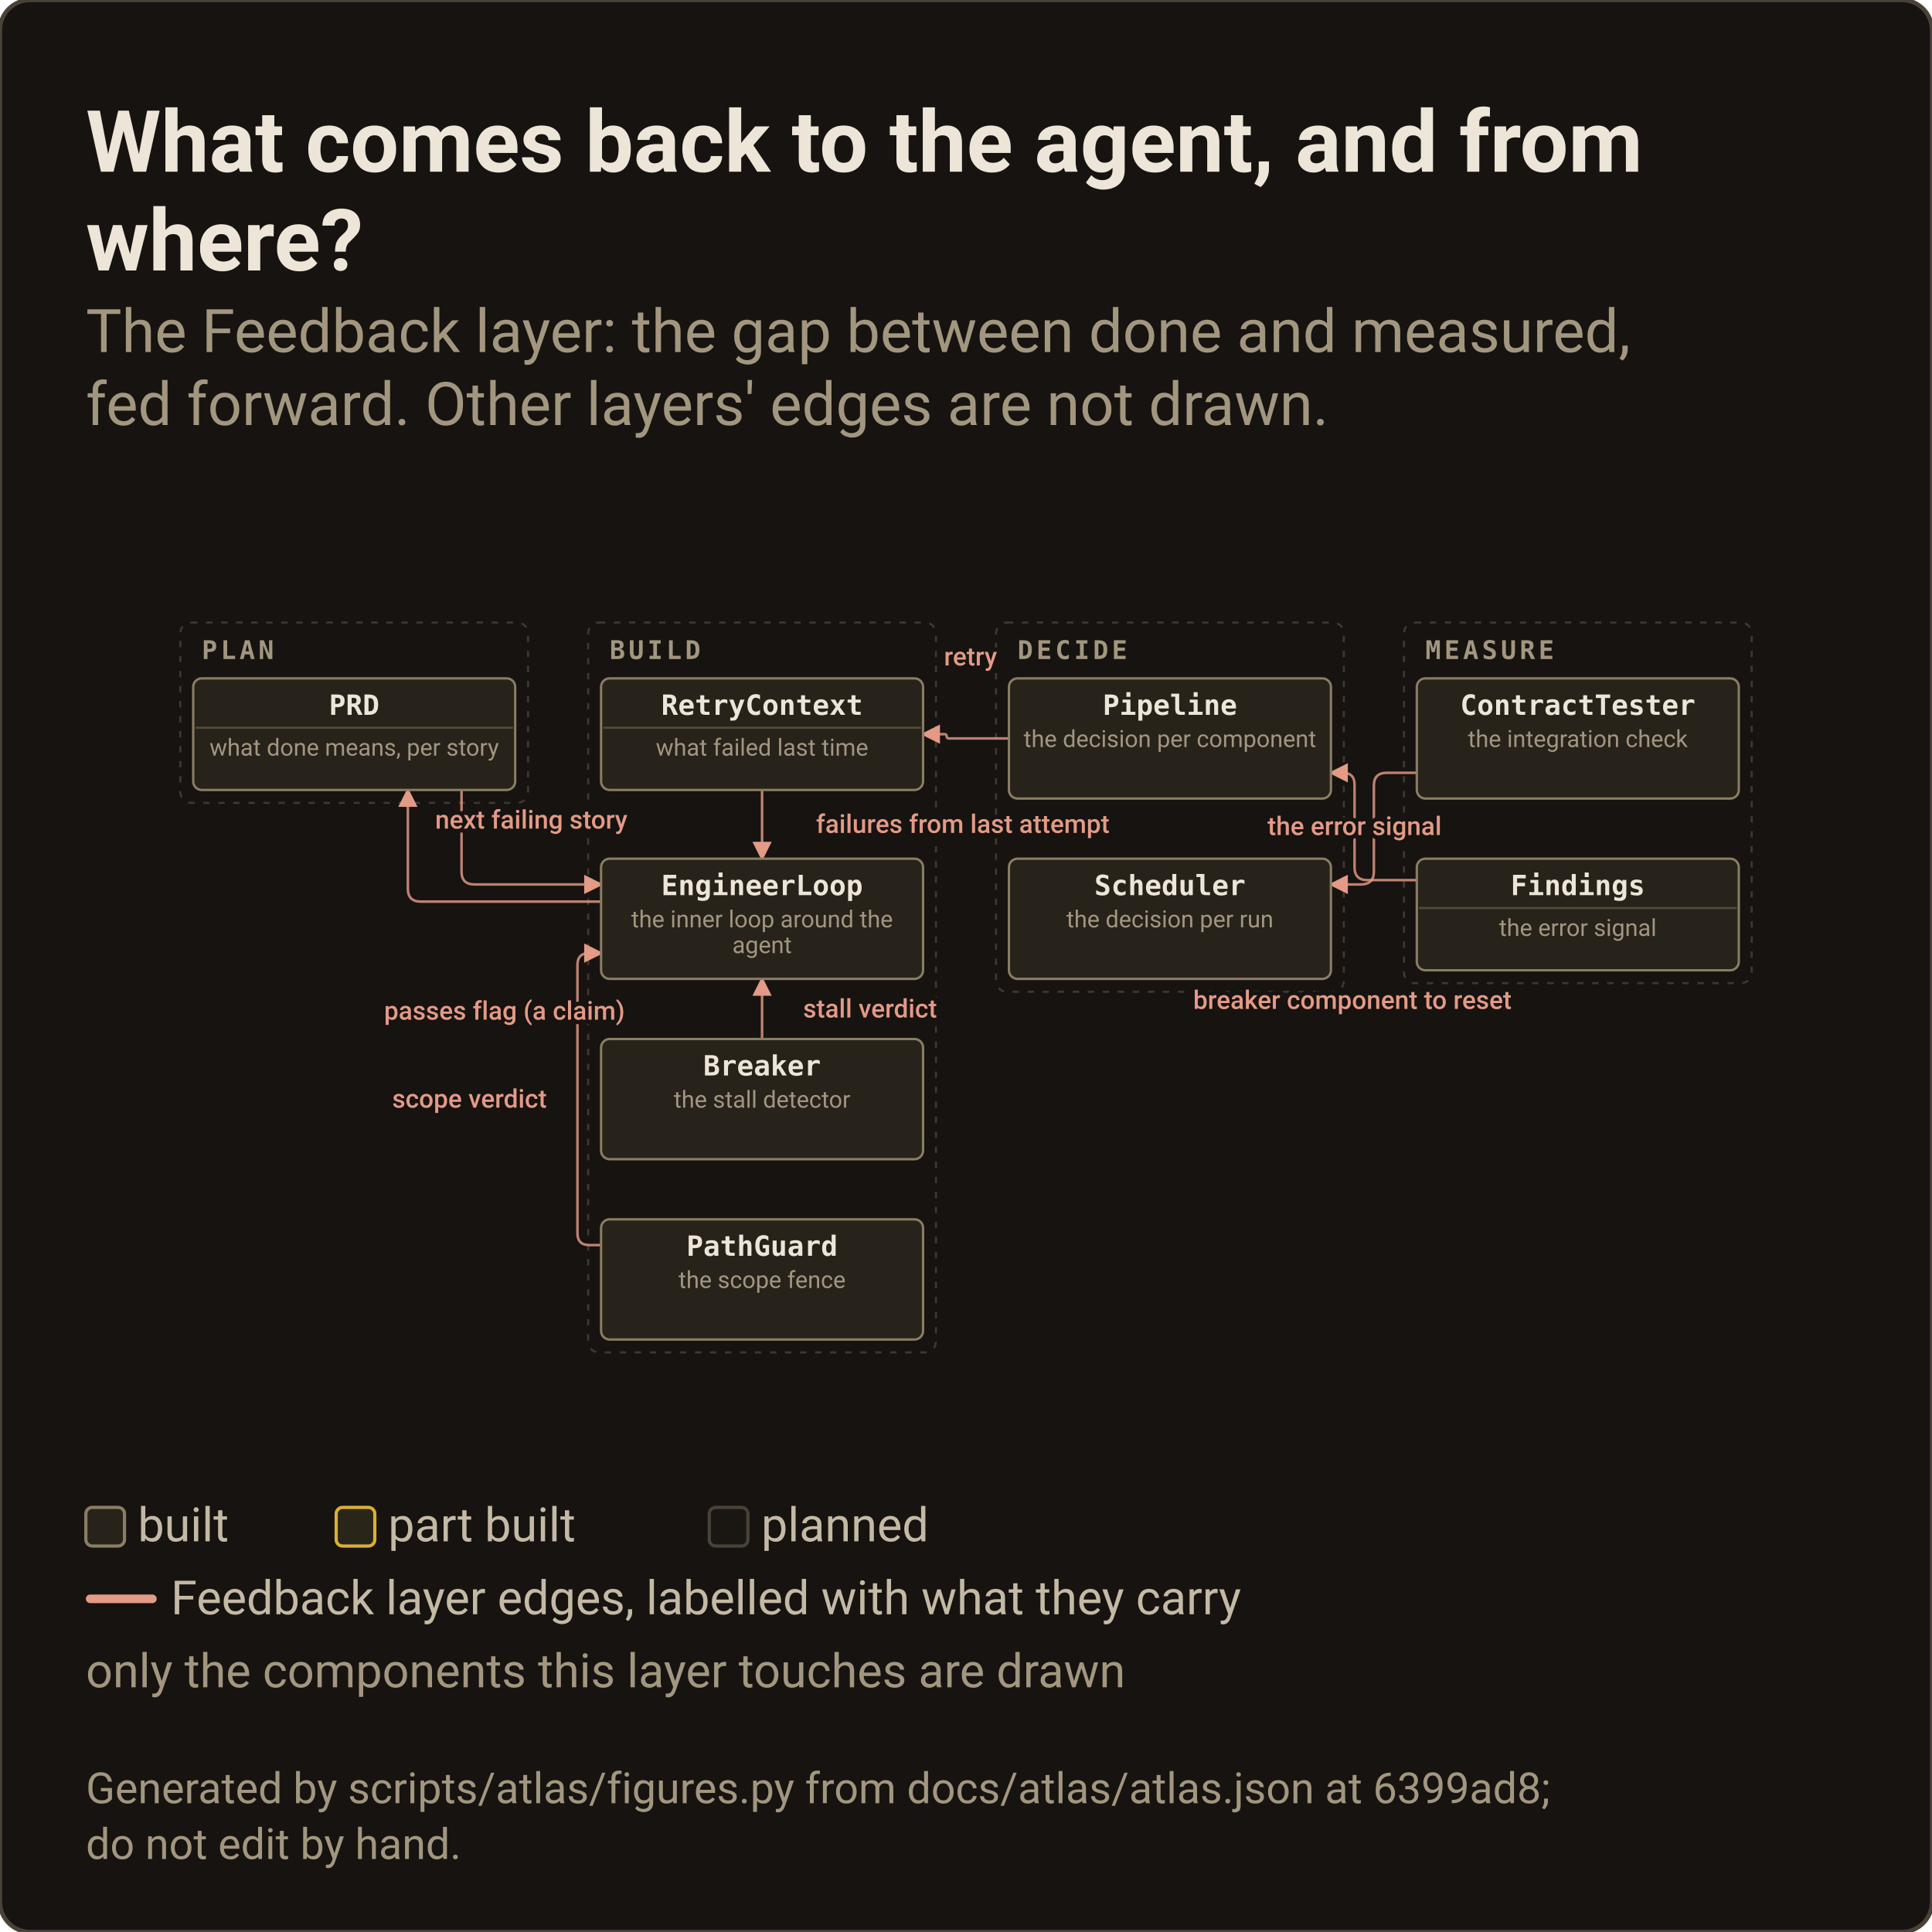
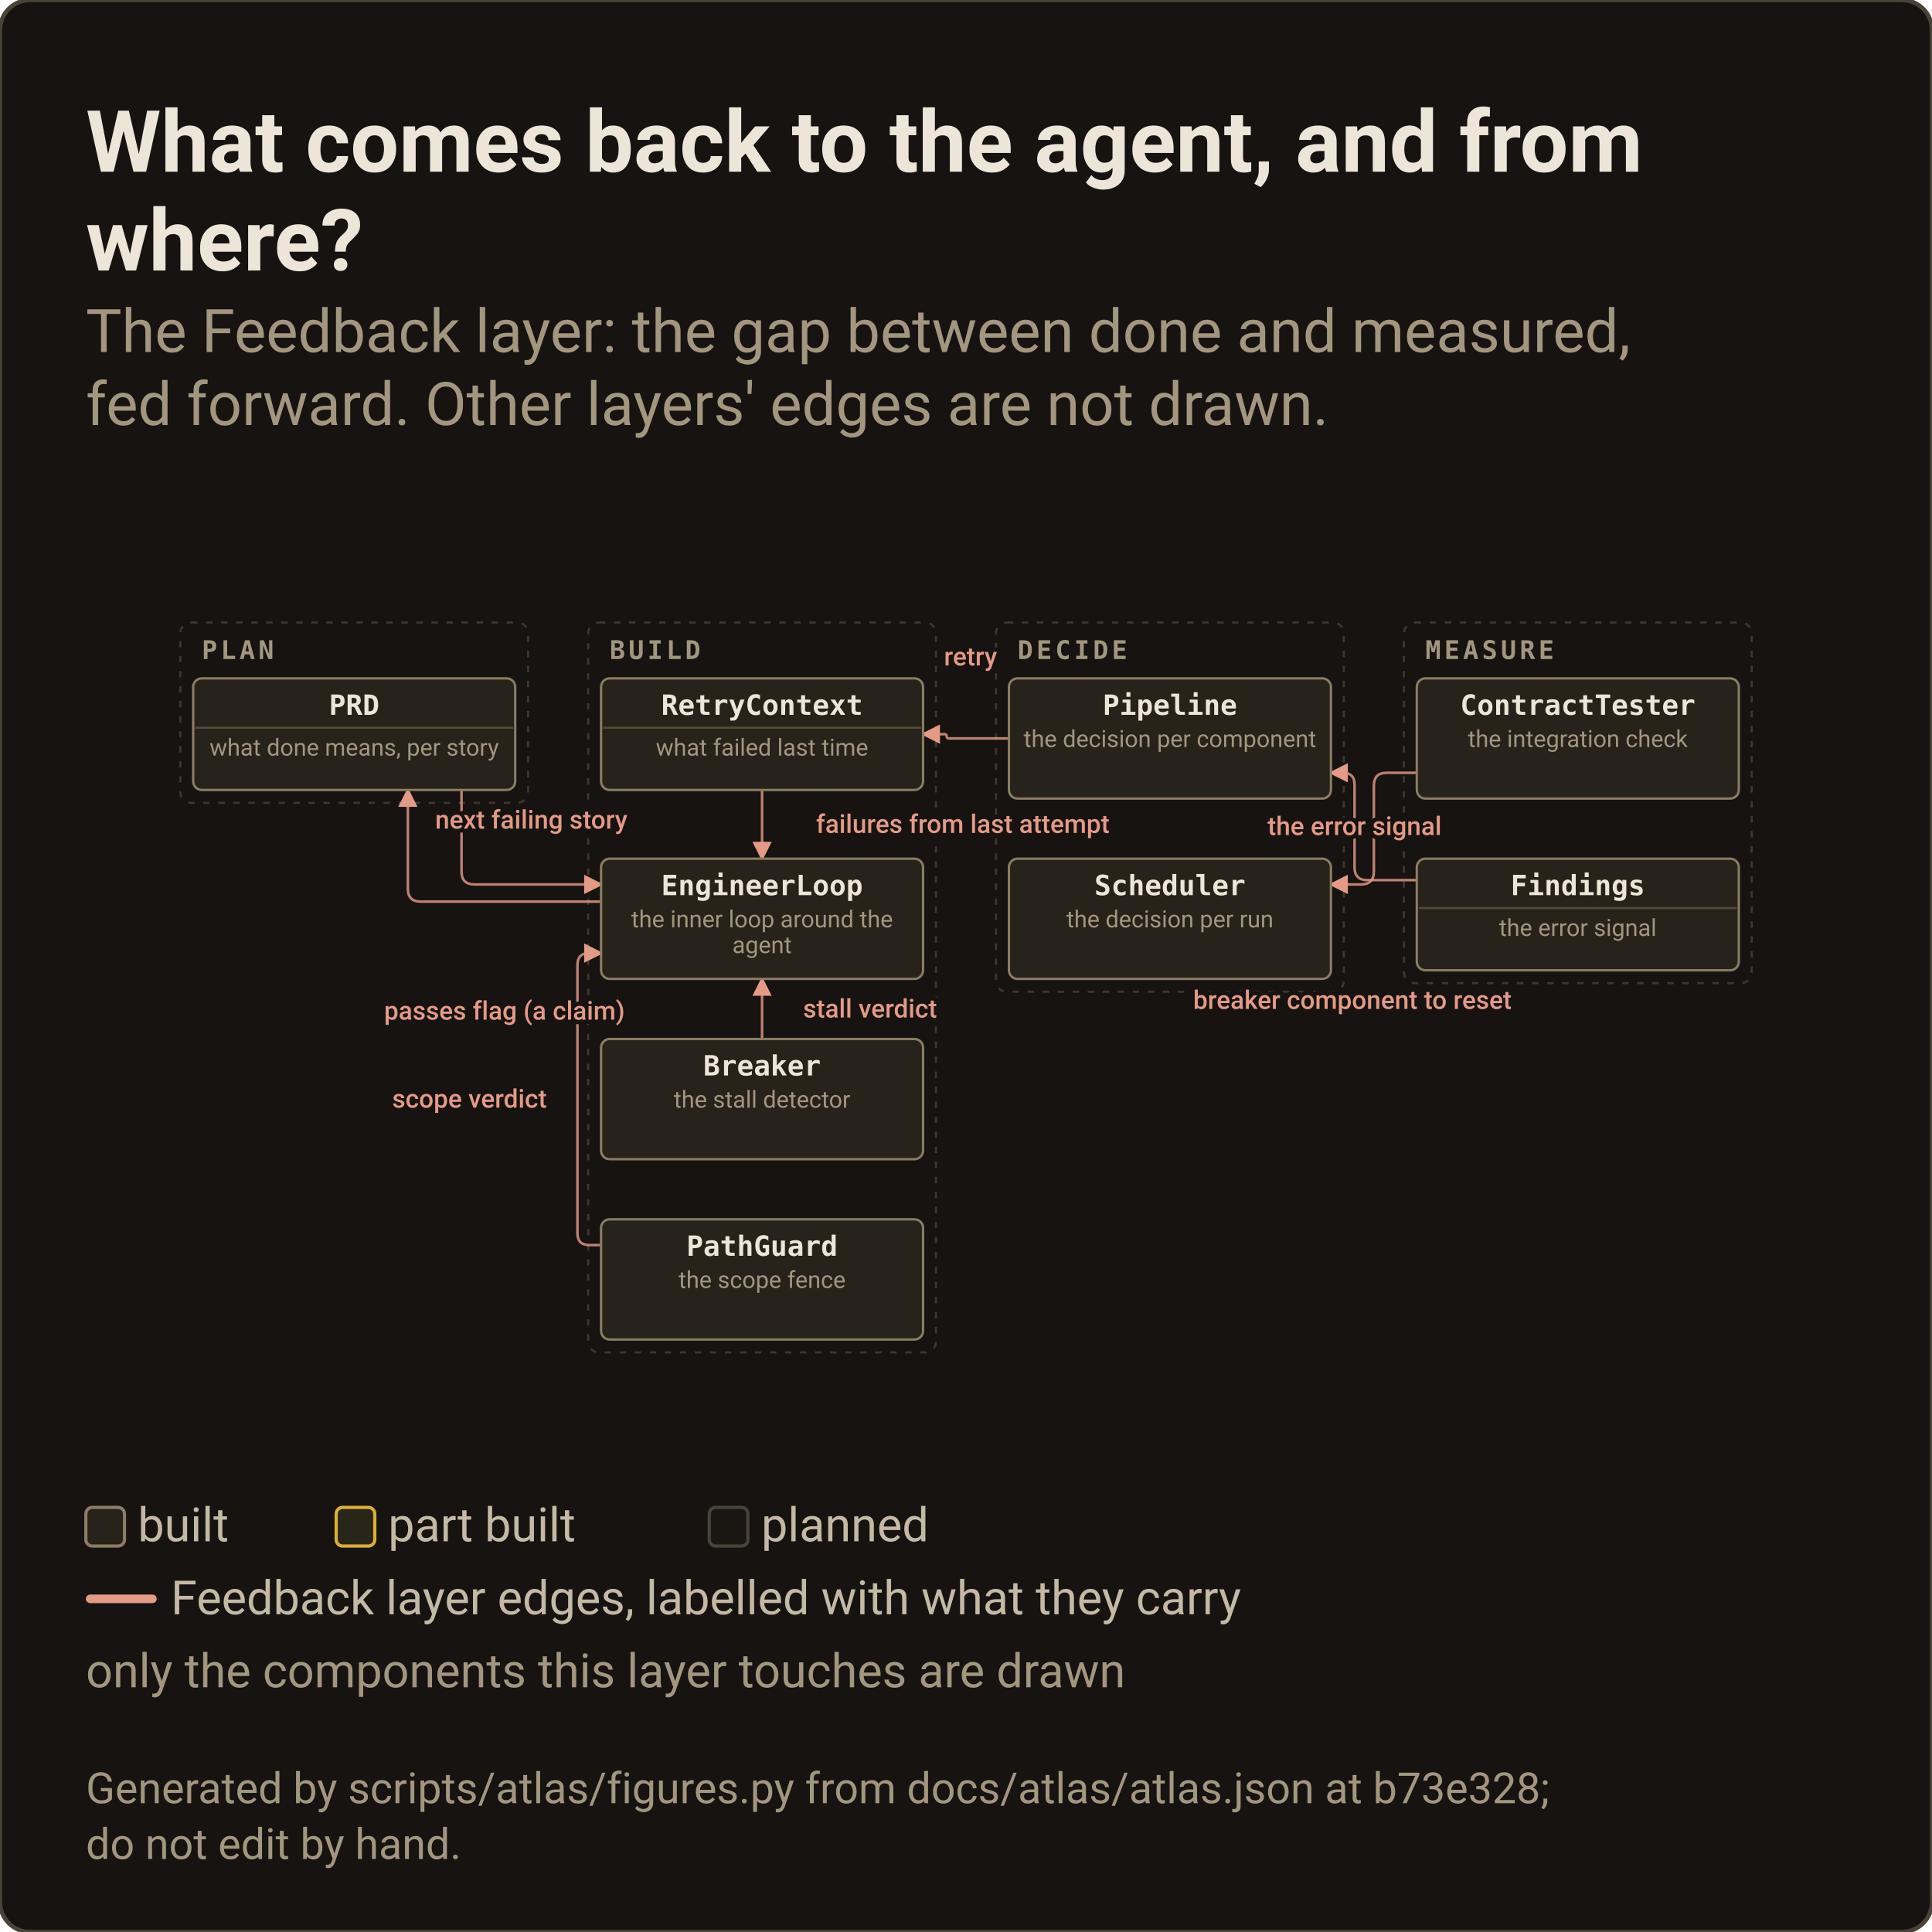
<svg xmlns="http://www.w3.org/2000/svg" width="900" height="900" viewBox="0 0 900 900" role="img" aria-label="Feedback layer of the kstrl system map">
  <rect x="0" y="0" width="900" height="900" rx="14" fill="#161310" stroke="#4A4237" stroke-width="2" />
  <text x="40.0" y="80.0" class="c0">What comes back to the agent, and from</text>
  <text x="40.0" y="126.0" class="c0">where?</text>
  <text x="40.0" y="164.0" class="c1">The Feedback layer: the gap between done and measured,</text>
  <text x="40.0" y="198.0" class="c1">fed forward. Other layers' edges are not drawn.</text>
  <svg id="map" x="76.0" y="216.0" width="748" height="464" viewBox="0 0 748 464" overflow="visible">
    <defs>
      <marker id="map-m-work" viewBox="0 0 8 8" refX="7" refY="4" markerUnits="userSpaceOnUse" markerWidth="9" markerHeight="9" orient="auto-start-reverse">
        <path d="M0,0 L8,4 L0,8 z" fill="#D9CDB2" />
      </marker>
      <marker id="map-m-measure" viewBox="0 0 8 8" refX="7" refY="4" markerUnits="userSpaceOnUse" markerWidth="9" markerHeight="9" orient="auto-start-reverse">
        <path d="M0,0 L8,4 L0,8 z" fill="#82A7BA" />
      </marker>
      <marker id="map-m-feedback" viewBox="0 0 8 8" refX="7" refY="4" markerUnits="userSpaceOnUse" markerWidth="9" markerHeight="9" orient="auto-start-reverse">
        <path d="M0,0 L8,4 L0,8 z" fill="#E39A86" />
      </marker>
      <marker id="map-m-operator" viewBox="0 0 8 8" refX="7" refY="4" markerUnits="userSpaceOnUse" markerWidth="9" markerHeight="9" orient="auto-start-reverse">
        <path d="M0,0 L8,4 L0,8 z" fill="#DD9BBD" />
      </marker>
      <marker id="map-m-trust" viewBox="0 0 8 8" refX="7" refY="4" markerUnits="userSpaceOnUse" markerWidth="9" markerHeight="9" orient="auto-start-reverse">
        <path d="M0,0 L8,4 L0,8 z" fill="#B48EC9" />
      </marker>
      <marker id="map-m-learn" viewBox="0 0 8 8" refX="7" refY="4" markerUnits="userSpaceOnUse" markerWidth="9" markerHeight="9" orient="auto-start-reverse">
        <path d="M0,0 L8,4 L0,8 z" fill="#86C9A9" />
      </marker>
      <marker id="map-m-record" viewBox="0 0 8 8" refX="7" refY="4" markerUnits="userSpaceOnUse" markerWidth="9" markerHeight="9" orient="auto-start-reverse">
        <path d="M0,0 L8,4 L0,8 z" fill="#B7C27C" />
      </marker>
      <marker id="map-m-change" viewBox="0 0 8 8" refX="7" refY="4" markerUnits="userSpaceOnUse" markerWidth="9" markerHeight="9" orient="auto-start-reverse">
        <path d="M0,0 L8,4 L0,8 z" fill="#E26D5A" />
      </marker>
      <marker id="map-m-reach" viewBox="0 0 8 8" refX="7" refY="4" markerUnits="userSpaceOnUse" markerWidth="9" markerHeight="9" orient="auto-start-reverse">
        <path d="M0,0 L8,4 L0,8 z" fill="#E5A84F" />
      </marker>
    </defs>
    <style>#map .node.quiet{opacity:.42}#map .node.planned{opacity:.5}#map .node.planned.quiet{opacity:.3}#map .node.meas .node__box{stroke:#82A7BA;stroke-width:2.2}#map .node.acts .node__box{stroke:#E5A84F;stroke-width:2.4}#map .node__ring{display:none;fill:none;stroke:#82A7BA;stroke-width:1.6}#map .node.meas .node__ring{display:inline}#map .flow.planned{opacity:.35}#map .flowlbl.planned{opacity:.5}#map .flow.off,#map .flowlbl.off{display:none}#map .flow.hot{opacity:1;stroke-opacity:1;stroke-width:2.6}#map .flowlbl.hot{opacity:1}</style>
    <rect x="8.0" y="74.0" width="162.0" height="84.0" rx="5" fill="none" stroke="#A2967F" stroke-opacity=".28" stroke-width="1" stroke-dasharray="3 4" />
    <text x="18.0" y="91.0" class="t1">PLAN</text>
    <rect x="198.0" y="74.0" width="162.0" height="340.0" rx="5" fill="none" stroke="#A2967F" stroke-opacity=".28" stroke-width="1" stroke-dasharray="3 4" />
    <text x="208.0" y="91.0" class="t1">BUILD</text>
    <rect x="388.0" y="74.0" width="162.0" height="172.0" rx="5" fill="none" stroke="#A2967F" stroke-opacity=".28" stroke-width="1" stroke-dasharray="3 4" />
    <text x="398.0" y="91.0" class="t1">DECIDE</text>
    <rect x="578.0" y="74.0" width="162.0" height="168.0" rx="5" fill="none" stroke="#A2967F" stroke-opacity=".28" stroke-width="1" stroke-dasharray="3 4" />
    <text x="588.0" y="91.0" class="t1">MEASURE</text>
    <g data-layer="flow">
      <path id="map-f15" class="flow build" data-edge="15" data-from="RetryContext" data-to="EngineerLoop" data-art="failures from last attempt" data-kind="build" data-layer="feedback" d="M 279.0 152.0 L 279.0 184.0" fill="none" stroke="#E39A86" stroke-opacity="0.82" stroke-width="1.2" stroke-linecap="round" marker-end="url(#map-m-feedback)" />
      <path id="map-f19" class="flow build" data-edge="19" data-from="PRD" data-to="EngineerLoop" data-art="next failing story" data-kind="build" data-layer="feedback" d="M 139.0 152.0 L 139.0 190.0 Q 139.0 196.0 145.0 196.0 L 204.0 196.0" fill="none" stroke="#E39A86" stroke-opacity="0.82" stroke-width="1.2" stroke-linecap="round" marker-end="url(#map-m-feedback)" />
      <path id="map-f20" class="flow build" data-edge="20" data-from="EngineerLoop" data-to="PRD" data-art="passes flag (a claim)" data-kind="build" data-layer="feedback" d="M 204.0 204.0 L 120.0 204.0 Q 114.0 204.0 114.0 198.0 L 114.0 152.0" fill="none" stroke="#E39A86" stroke-opacity="0.82" stroke-width="1.2" stroke-linecap="round" marker-end="url(#map-m-feedback)" />
      <path id="map-f21" class="flow build" data-edge="21" data-from="Breaker" data-to="EngineerLoop" data-art="stall verdict" data-kind="build" data-layer="feedback" d="M 279.0 268.0 L 279.0 240.0" fill="none" stroke="#E39A86" stroke-opacity="0.82" stroke-width="1.2" stroke-linecap="round" marker-end="url(#map-m-feedback)" />
      <path id="map-f22" class="flow build" data-edge="22" data-from="PathGuard" data-to="EngineerLoop" data-art="scope verdict" data-kind="build" data-layer="feedback" d="M 204.0 364.0 L 198.5 364.0 Q 193.0 364.0 193.0 358.5 L 193.0 233.5 Q 193.0 228.0 198.5 228.0 L 204.0 228.0" fill="none" stroke="#E39A86" stroke-opacity="0.82" stroke-width="1.2" stroke-linecap="round" marker-end="url(#map-m-feedback)" />
      <path id="map-f35" class="flow decide" data-edge="35" data-from="Findings" data-to="Pipeline" data-art="the error signal" data-kind="decide" data-layer="feedback" d="M 584.0 194.0 L 561.0 194.0 Q 555.0 194.0 555.0 188.0 L 555.0 149.5 Q 555.0 144.0 549.5 144.0 L 544.0 144.0" fill="none" stroke="#E39A86" stroke-opacity="0.82" stroke-width="1.2" stroke-linecap="round" marker-end="url(#map-m-feedback)" />
      <path id="map-f36" class="flow decide" data-edge="36" data-from="Pipeline" data-to="RetryContext" data-art="retry" data-kind="decide" data-layer="feedback" d="M 394.0 128.0 L 366.0 128.0 Q 365.0 128.0 365.0 127.0 L 365.0 127.0 Q 365.0 126.0 364.0 126.0 L 354.0 126.0" fill="none" stroke="#E39A86" stroke-opacity="0.82" stroke-width="1.2" stroke-linecap="round" marker-end="url(#map-m-feedback)" />
      <path id="map-f42" class="flow decide" data-edge="42" data-from="ContractTester" data-to="Scheduler" data-art="breaker component to reset" data-kind="decide" data-layer="feedback" d="M 584.0 144.0 L 570.0 144.0 Q 564.0 144.0 564.0 150.0 L 564.0 190.0 Q 564.0 196.0 558.0 196.0 L 544.0 196.0" fill="none" stroke="#E39A86" stroke-opacity="0.82" stroke-width="1.2" stroke-linecap="round" marker-end="url(#map-m-feedback)" />
    </g>
    <g class="node built" data-id="PRD" data-kind="store" data-state="built" data-region="plan" role="button" tabindex="0" aria-label="PRD, what done means, per story, built">
      <rect class="node__box" x="14.0" y="100.0" width="150.0" height="52.0" rx="4.0" fill="#27221A" stroke="#8A7D63" stroke-width="1.1" />
      <rect class="node__ring" x="17.0" y="103.0" width="144.0" height="46.0" rx="3.0" />
      <text x="89.0" y="117.0" class="t2">PRD</text>
      <line x1="15.0" y1="123.0" x2="163.0" y2="123.0" stroke="#8A7D63" stroke-opacity=".45" stroke-width="1" />
      <g data-layer="job">
        <text x="89.0" y="136.0" class="t3">what done means, per story</text>
      </g>
    </g>
    <g class="node built" data-id="RetryContext" data-kind="store" data-state="built" data-region="build" role="button" tabindex="0" aria-label="RetryContext, what failed last time, built">
      <rect class="node__box" x="204.0" y="100.0" width="150.0" height="52.0" rx="4.0" fill="#27221A" stroke="#8A7D63" stroke-width="1.1" />
      <rect class="node__ring" x="207.0" y="103.0" width="144.0" height="46.0" rx="3.0" />
      <text x="279.0" y="117.0" class="t2">RetryContext</text>
      <line x1="205.0" y1="123.0" x2="353.0" y2="123.0" stroke="#8A7D63" stroke-opacity=".45" stroke-width="1" />
      <g data-layer="job">
        <text x="279.0" y="136.0" class="t3">what failed last time</text>
      </g>
    </g>
    <g class="node built" data-id="EngineerLoop" data-kind="component" data-state="built" data-region="build" role="button" tabindex="0" aria-label="EngineerLoop, the inner loop around the agent, built">
      <rect class="node__box" x="204.0" y="184.0" width="150.0" height="56.0" rx="4.0" fill="#27221A" stroke="#8A7D63" stroke-width="1.1" />
      <rect class="node__ring" x="207.0" y="187.0" width="144.0" height="50.0" rx="3.0" />
      <text x="279.0" y="201.0" class="t2">EngineerLoop</text>
      <g data-layer="job">
        <text x="279.0" y="216.0" class="t3">the inner loop around the</text>
        <text x="279.0" y="228.0" class="t3">agent</text>
      </g>
    </g>
    <g class="node built" data-id="Breaker" data-kind="component" data-state="built" data-region="build" role="button" tabindex="0" aria-label="Breaker, the stall detector, built">
      <rect class="node__box" x="204.0" y="268.0" width="150.0" height="56.0" rx="4.0" fill="#27221A" stroke="#8A7D63" stroke-width="1.1" />
      <rect class="node__ring" x="207.0" y="271.0" width="144.0" height="50.0" rx="3.0" />
      <text x="279.0" y="285.0" class="t2">Breaker</text>
      <g data-layer="job">
        <text x="279.0" y="300.0" class="t3">the stall detector</text>
      </g>
    </g>
    <g class="node built" data-id="PathGuard" data-kind="component" data-state="built" data-region="build" role="button" tabindex="0" aria-label="PathGuard, the scope fence, built">
      <rect class="node__box" x="204.0" y="352.0" width="150.0" height="56.0" rx="4.0" fill="#27221A" stroke="#8A7D63" stroke-width="1.1" />
      <rect class="node__ring" x="207.0" y="355.0" width="144.0" height="50.0" rx="3.0" />
      <text x="279.0" y="369.0" class="t2">PathGuard</text>
      <g data-layer="job">
        <text x="279.0" y="384.0" class="t3">the scope fence</text>
      </g>
    </g>
    <g class="node built" data-id="ContractTester" data-kind="component" data-state="built" data-region="measure" role="button" tabindex="0" aria-label="ContractTester, the integration check, built">
      <rect class="node__box" x="584.0" y="100.0" width="150.0" height="56.0" rx="4.0" fill="#27221A" stroke="#8A7D63" stroke-width="1.1" />
      <rect class="node__ring" x="587.0" y="103.0" width="144.0" height="50.0" rx="3.0" />
      <text x="659.0" y="117.0" class="t2">ContractTester</text>
      <g data-layer="job">
        <text x="659.0" y="132.0" class="t3">the integration check</text>
      </g>
    </g>
    <g class="node built" data-id="Findings" data-kind="store" data-state="built" data-region="measure" role="button" tabindex="0" aria-label="Findings, the error signal, built">
      <rect class="node__box" x="584.0" y="184.0" width="150.0" height="52.0" rx="4.0" fill="#27221A" stroke="#8A7D63" stroke-width="1.1" />
      <rect class="node__ring" x="587.0" y="187.0" width="144.0" height="46.0" rx="3.0" />
      <text x="659.0" y="201.0" class="t2">Findings</text>
      <line x1="585.0" y1="207.0" x2="733.0" y2="207.0" stroke="#8A7D63" stroke-opacity=".45" stroke-width="1" />
      <g data-layer="job">
        <text x="659.0" y="220.0" class="t3">the error signal</text>
      </g>
    </g>
    <g class="node built" data-id="Pipeline" data-kind="component" data-state="built" data-region="decide" role="button" tabindex="0" aria-label="Pipeline, the decision per component, built">
      <rect class="node__box" x="394.0" y="100.0" width="150.0" height="56.0" rx="4.0" fill="#27221A" stroke="#8A7D63" stroke-width="1.1" />
      <rect class="node__ring" x="397.0" y="103.0" width="144.0" height="50.0" rx="3.0" />
      <text x="469.0" y="117.0" class="t2">Pipeline</text>
      <g data-layer="job">
        <text x="469.0" y="132.0" class="t3">the decision per component</text>
      </g>
    </g>
    <g class="node built" data-id="Scheduler" data-kind="component" data-state="built" data-region="decide" role="button" tabindex="0" aria-label="Scheduler, the decision per run, built">
      <rect class="node__box" x="394.0" y="184.0" width="150.0" height="56.0" rx="4.0" fill="#27221A" stroke="#8A7D63" stroke-width="1.1" />
      <rect class="node__ring" x="397.0" y="187.0" width="144.0" height="50.0" rx="3.0" />
      <text x="469.0" y="201.0" class="t2">Scheduler</text>
      <g data-layer="job">
        <text x="469.0" y="216.0" class="t3">the decision per run</text>
      </g>
    </g>
    <g data-layer="flow">
      <g class="flowlbl build" data-edge="15" data-from="RetryContext" data-to="EngineerLoop" data-layer="feedback">
        <text x="372.5" y="172.0" class="t0">failures from last attempt</text>
      </g>
      <g class="flowlbl build" data-edge="19" data-from="PRD" data-to="EngineerLoop" data-layer="feedback">
        <text x="171.5" y="170.0" class="t0">next failing story</text>
      </g>
      <g class="flowlbl build" data-edge="20" data-from="EngineerLoop" data-to="PRD" data-layer="feedback">
        <text x="159.0" y="259.0" class="t0">passes flag (a claim)</text>
      </g>
      <g class="flowlbl build" data-edge="21" data-from="Breaker" data-to="EngineerLoop" data-layer="feedback">
        <text x="329.3" y="258.0" class="t0">stall verdict</text>
      </g>
      <g class="flowlbl build" data-edge="22" data-from="PathGuard" data-to="EngineerLoop" data-layer="feedback">
        <text x="142.7" y="300.0" class="t0">scope verdict</text>
      </g>
      <g class="flowlbl decide" data-edge="35" data-from="Findings" data-to="Pipeline" data-layer="feedback">
        <text x="555.0" y="173.0" class="t0">the error signal</text>
      </g>
      <g class="flowlbl decide" data-edge="36" data-from="Pipeline" data-to="RetryContext" data-layer="feedback">
        <text x="376.1" y="94.0" class="t0">retry</text>
      </g>
      <g class="flowlbl decide" data-edge="42" data-from="ContractTester" data-to="Scheduler" data-layer="feedback">
        <text x="554.0" y="254.0" class="t0">breaker component to reset</text>
      </g>
    </g>
    <style>#map .t0{font-family:ui-sans-serif,system-ui,-apple-system,"SF Pro Text","Segoe UI",Roboto,"Helvetica Neue",Arial,sans-serif;font-size:12.0px;font-weight:500;fill:#E39A86;text-anchor:middle;paint-order:stroke;stroke:#161310;stroke-width:4;stroke-linejoin:round}#map .t1{font-family:ui-monospace,"SF Mono",SFMono-Regular,"JetBrains Mono",Menlo,Consolas,monospace;font-size:12.0px;font-weight:600;fill:#A2967F;text-anchor:start;letter-spacing:.13em}#map .t2{font-family:ui-monospace,"SF Mono",SFMono-Regular,"JetBrains Mono",Menlo,Consolas,monospace;font-size:13.0px;font-weight:600;fill:#ECE5D8;text-anchor:middle}#map .t3{font-family:ui-sans-serif,system-ui,-apple-system,"SF Pro Text","Segoe UI",Roboto,"Helvetica Neue",Arial,sans-serif;font-size:11.0px;font-weight:400;fill:#A2967F;text-anchor:middle}</style>
  </svg>
  <rect x="40.0" y="702.2" width="18" height="18" rx="3" fill="#27221A" stroke="#8A7D63" stroke-width="1.5" />
  <text x="64.2" y="718.0" class="c2">built</text>
  <rect x="156.6" y="702.2" width="18" height="18" rx="3" fill="#2A2519" stroke="#D9B036" stroke-width="1.5" />
  <text x="180.8" y="718.0" class="c2">part built</text>
  <rect x="330.4" y="702.2" width="18" height="18" rx="3" fill="#1A1713" stroke="#4A4237" stroke-width="1.5" />
  <text x="354.6" y="718.0" class="c2">planned</text>
  <rect x="40.0" y="742.8" width="33" height="4" rx="2" fill="#E39A86" />
  <text x="79.6" y="752.0" class="c2">Feedback layer edges, labelled with what they carry</text>
  <text x="40.0" y="786.0" class="c3">only the components this layer touches are drawn</text>
-   <text x="40.0" y="840.0" class="c4">Generated by scripts/atlas/figures.py from docs/atlas/atlas.json at 6399ad8;</text>
+   <text x="40.0" y="840.0" class="c4">Generated by scripts/atlas/figures.py from docs/atlas/atlas.json at b73e328;</text>
  <text x="40.0" y="866.0" class="c4">do not edit by hand.</text>
  <style>.c0{font-family:ui-sans-serif,system-ui,-apple-system,"SF Pro Text","Segoe UI",Roboto,"Helvetica Neue",Arial,sans-serif;font-size:40.0px;font-weight:600;fill:#ECE5D8;text-anchor:start}.c1{font-family:ui-sans-serif,system-ui,-apple-system,"SF Pro Text","Segoe UI",Roboto,"Helvetica Neue",Arial,sans-serif;font-size:28.0px;font-weight:400;fill:#A2967F;text-anchor:start}.c2{font-family:ui-sans-serif,system-ui,-apple-system,"SF Pro Text","Segoe UI",Roboto,"Helvetica Neue",Arial,sans-serif;font-size:22.0px;font-weight:400;fill:#C4B9A4;text-anchor:start}.c3{font-family:ui-sans-serif,system-ui,-apple-system,"SF Pro Text","Segoe UI",Roboto,"Helvetica Neue",Arial,sans-serif;font-size:22.0px;font-weight:400;fill:#A2967F;text-anchor:start}.c4{font-family:ui-sans-serif,system-ui,-apple-system,"SF Pro Text","Segoe UI",Roboto,"Helvetica Neue",Arial,sans-serif;font-size:20.0px;font-weight:400;fill:#A2967F;text-anchor:start}</style>
</svg>
